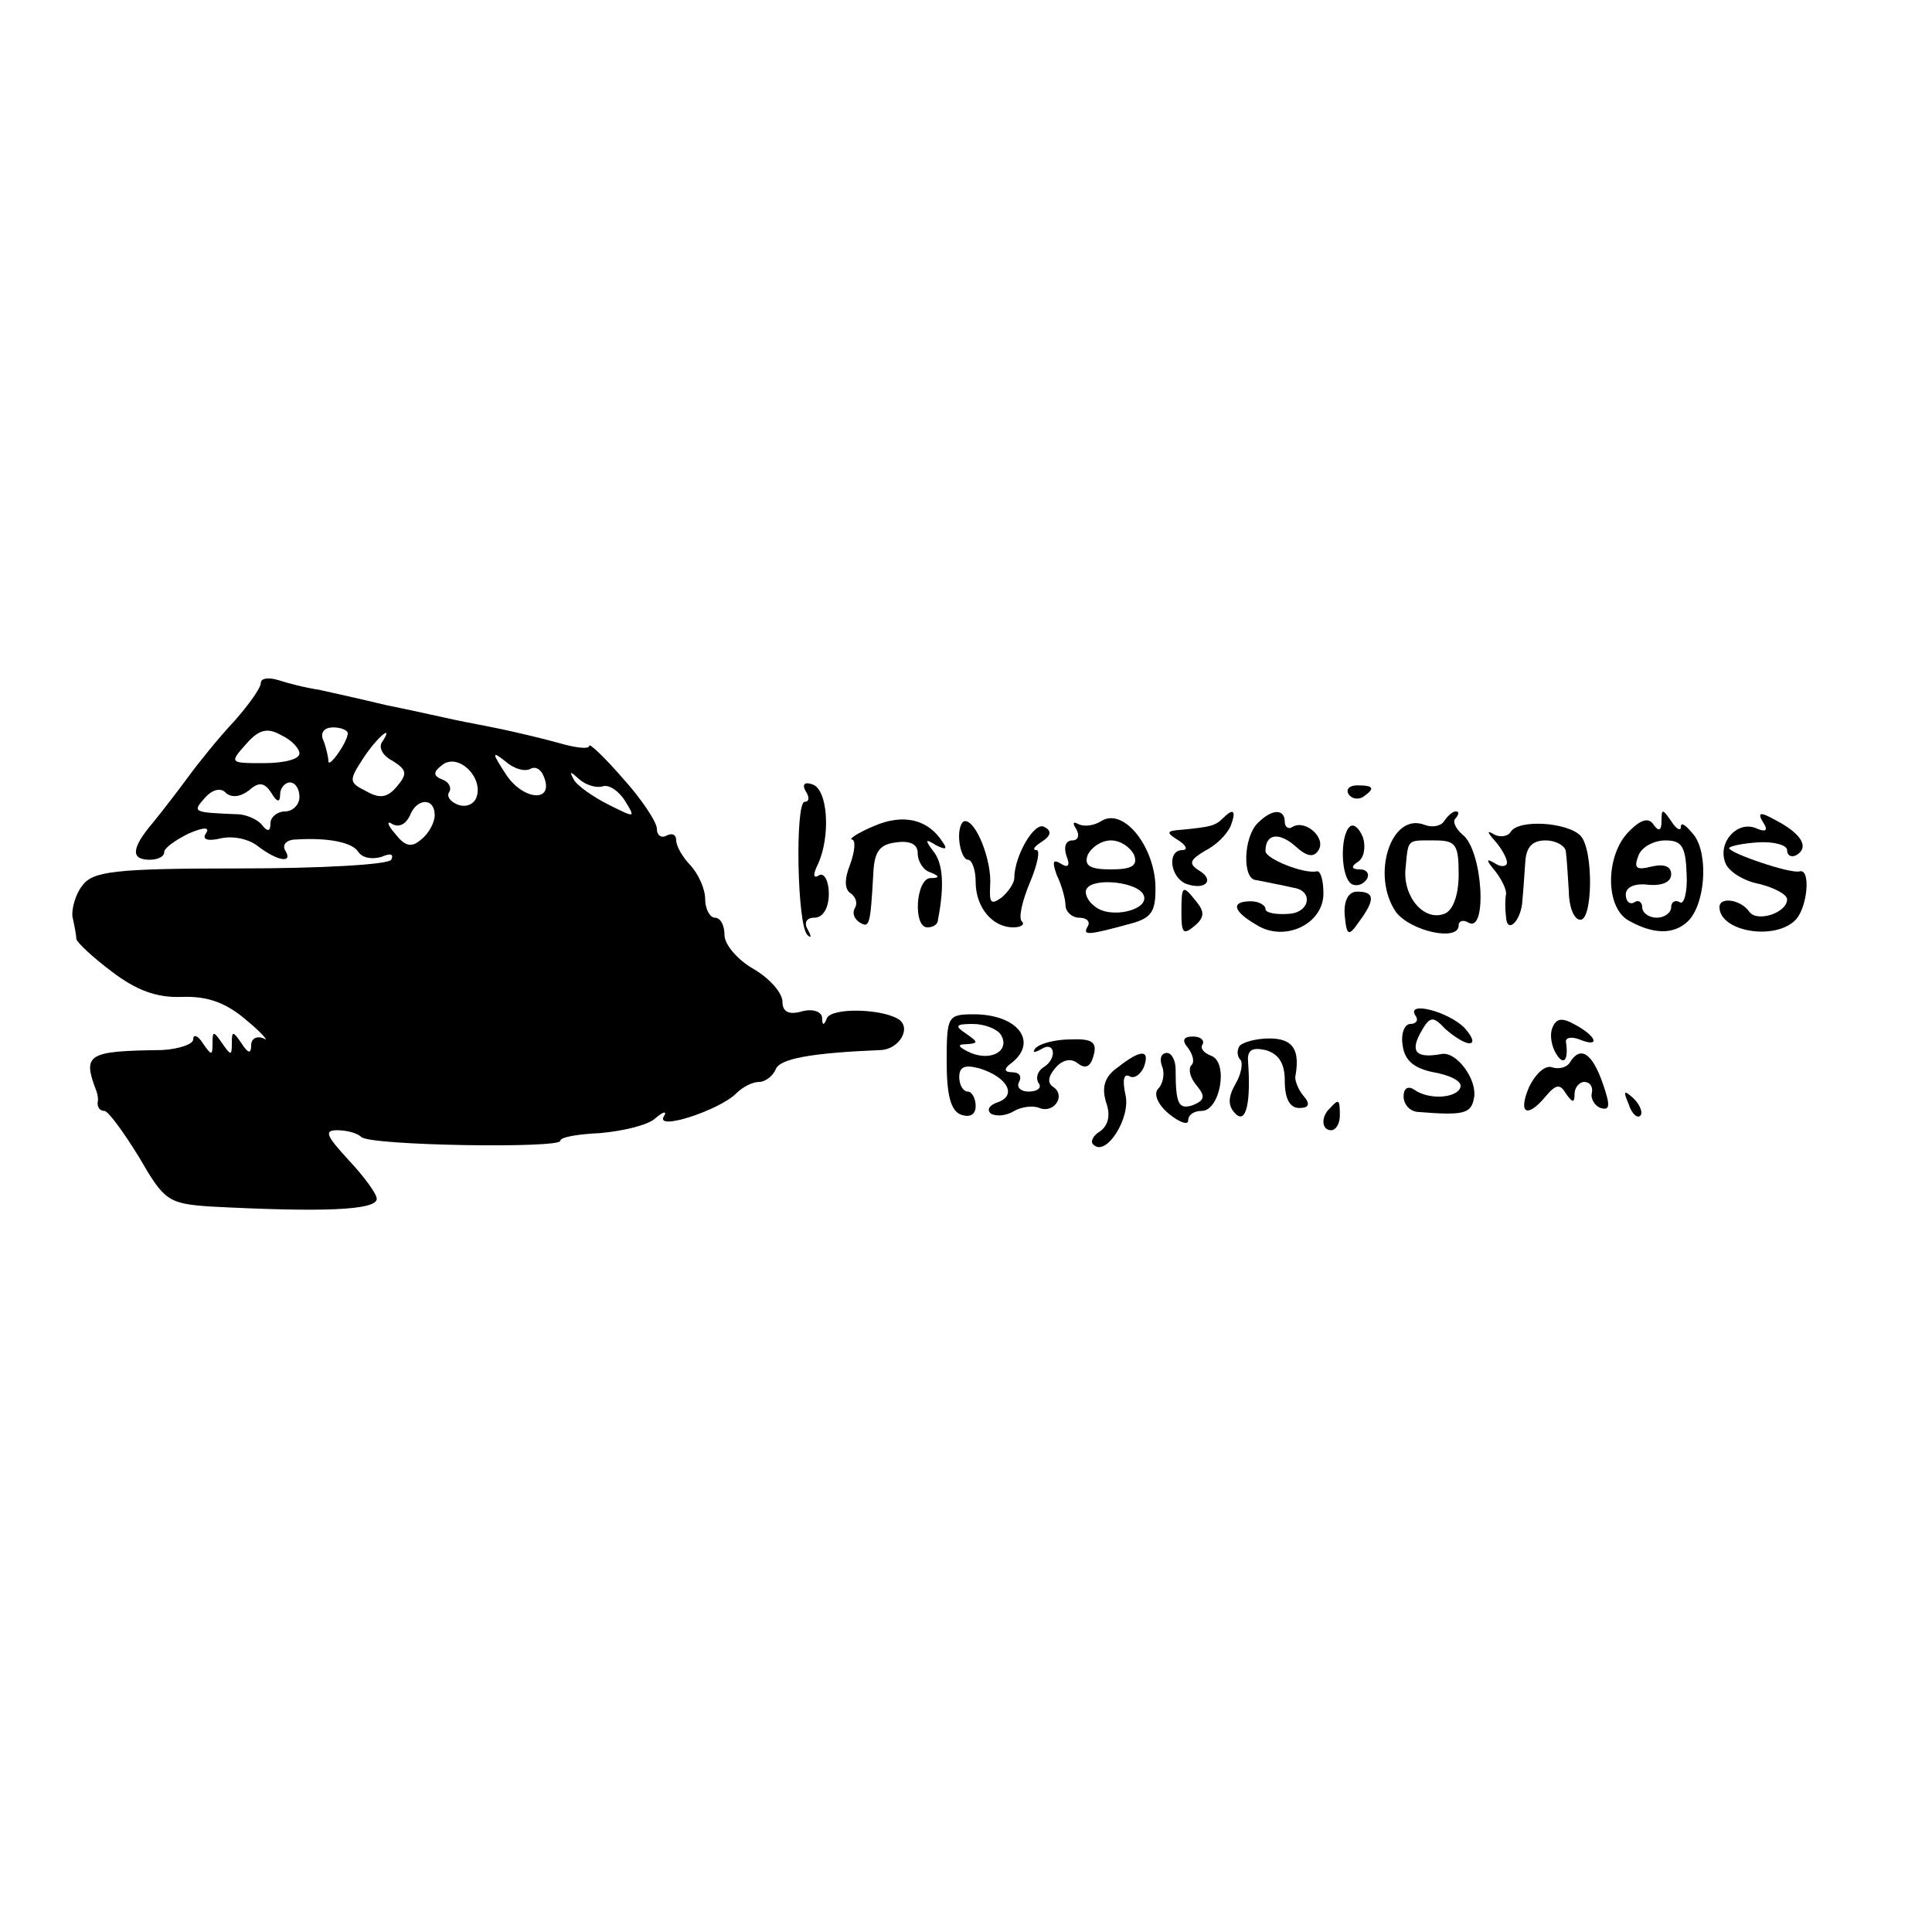
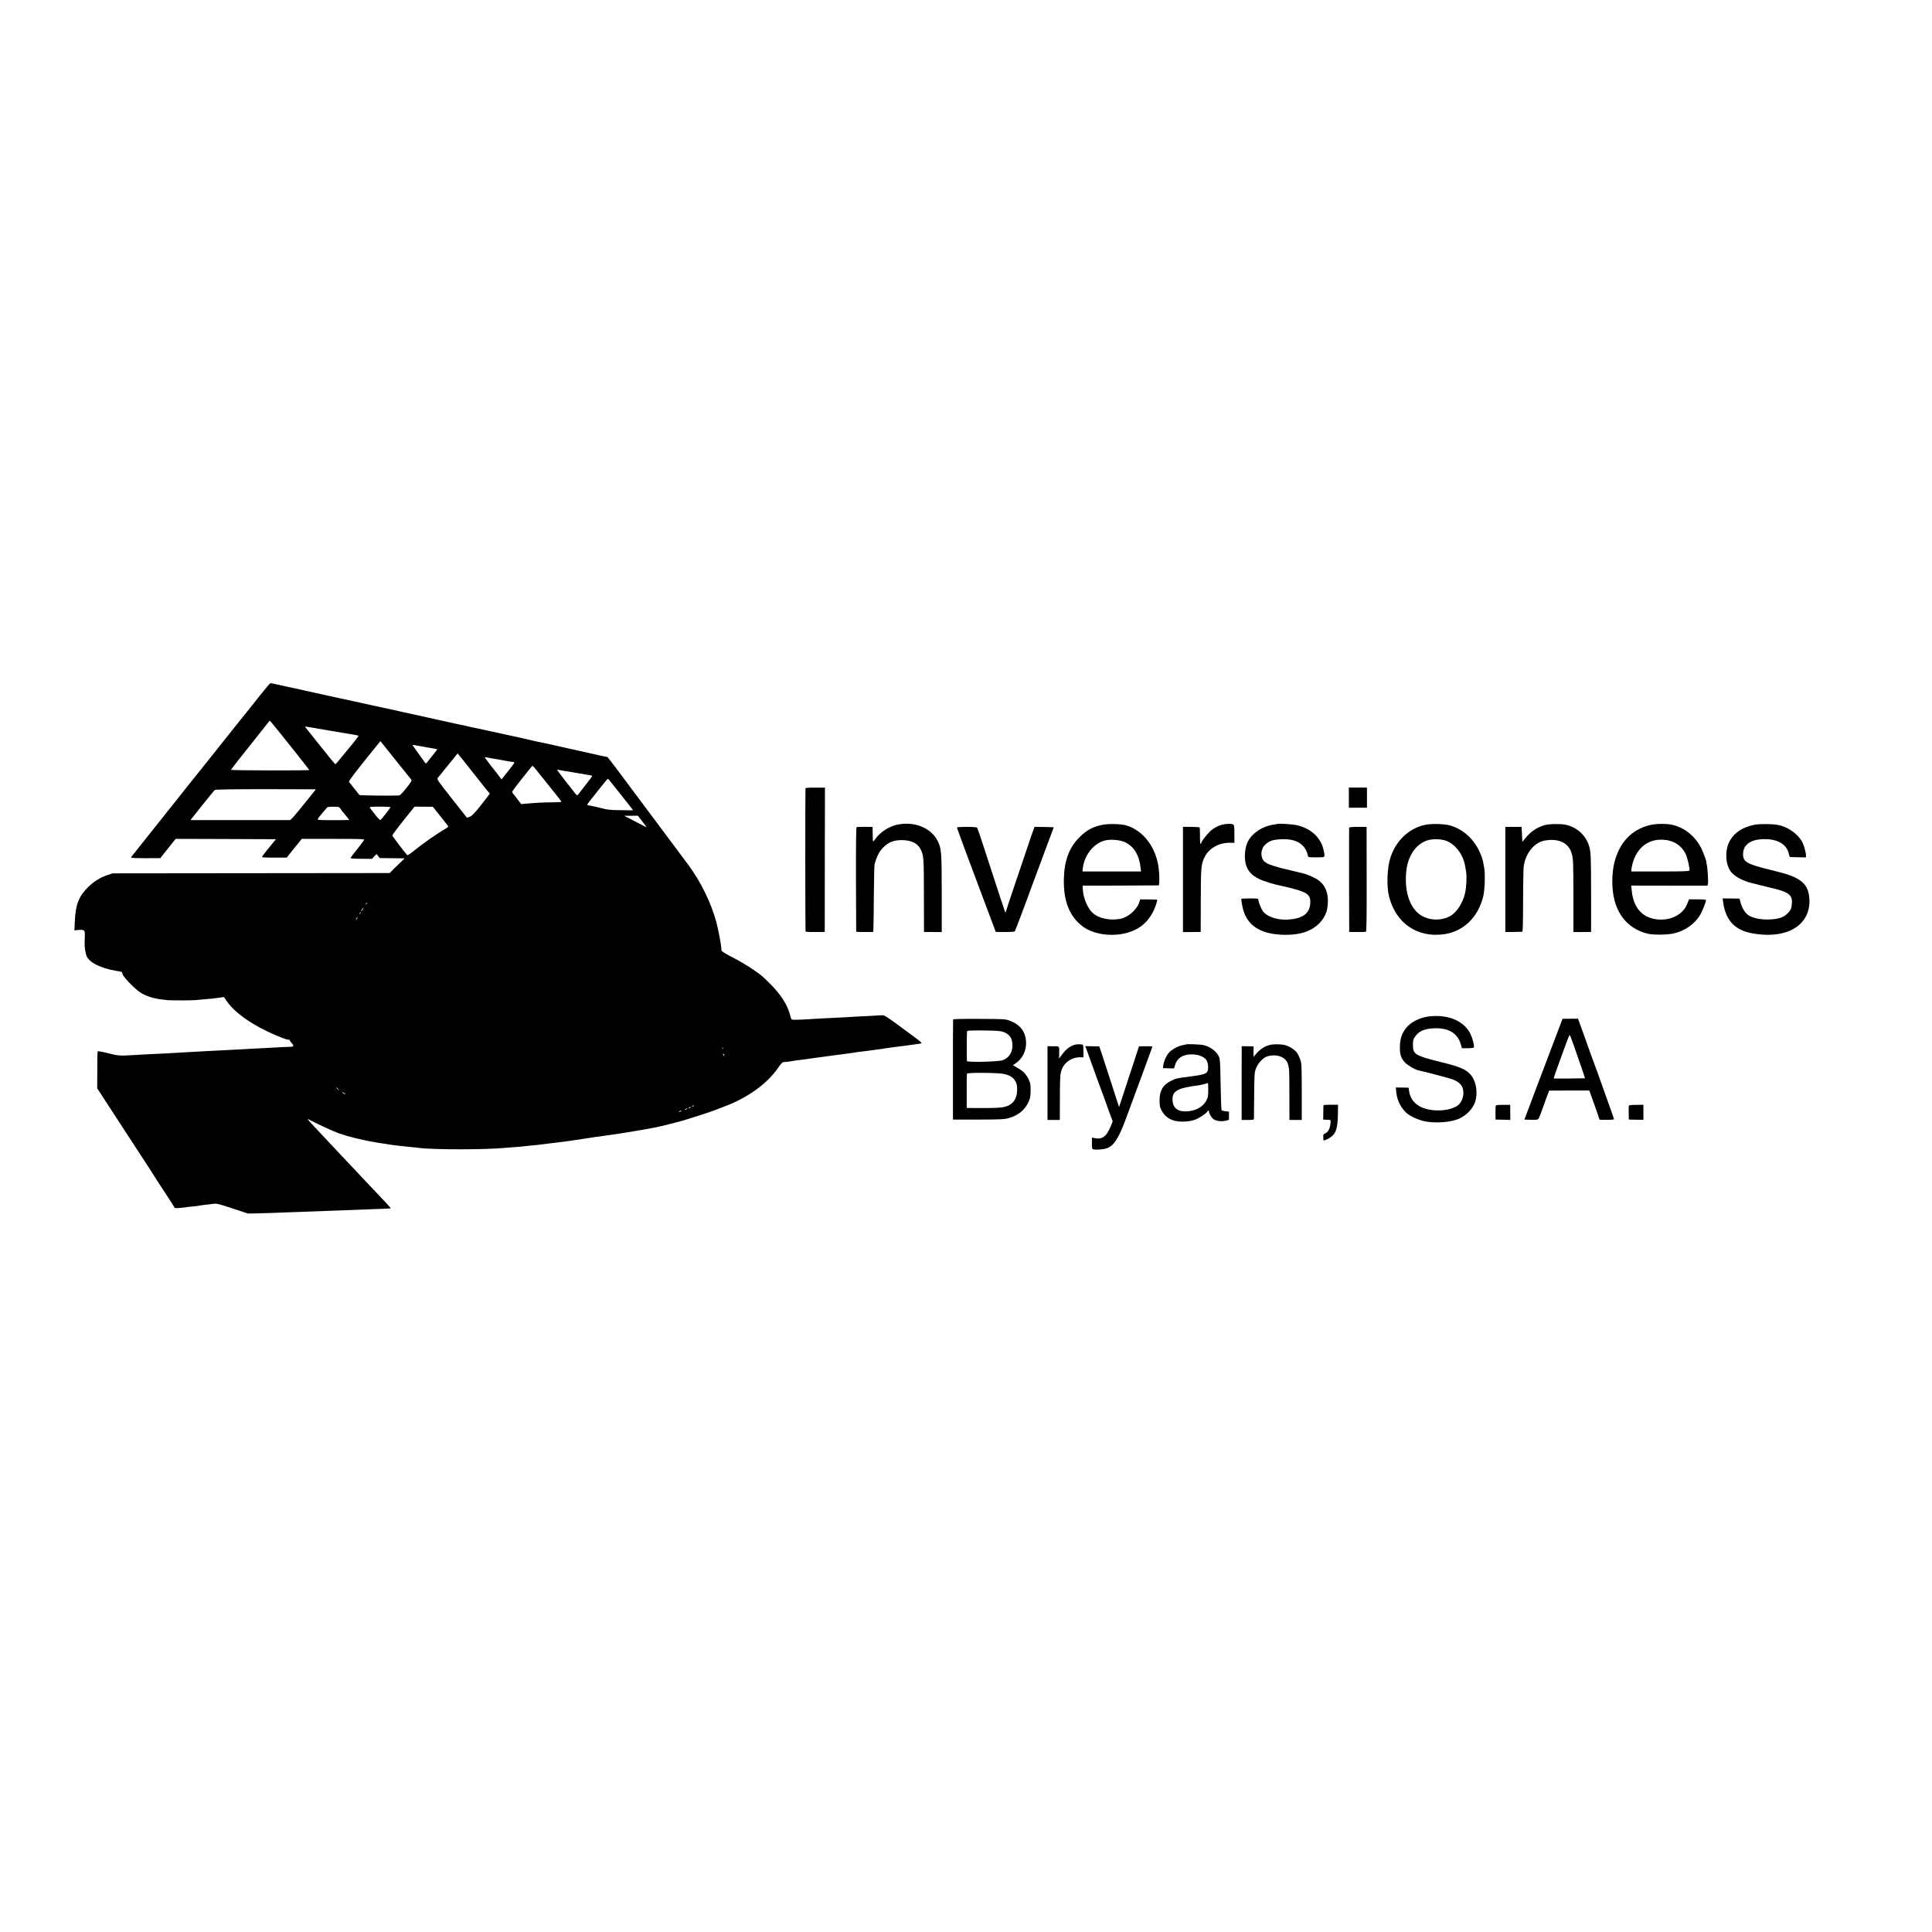
- <svg xmlns="http://www.w3.org/2000/svg" version="1.0" width="200pt" height="200pt" viewBox="0 0 200 200" preserveAspectRatio="xMidYMid meet">
-   <g transform="translate(0,200) scale(0.1,-0.1)" fill="#000000" stroke="none">
-     <path d="M270 1293 c0 -5 -12 -22 -27 -39 -16 -17 -37 -43 -48 -58 -11 -15 -28 -37 -37 -48 -22 -26 -23 -38 -3 -38 8 0 15 3 15 8 0 4 11 12 25 19 16 7 23 7 18 0 -4 -6 2 -8 15 -5 12 3 29 0 39 -8 21 -16 37 -18 28 -4 -3 6 2 11 12 11 33 2 58 -3 64 -13 4 -6 14 -8 24 -5 9 4 13 3 10 -3 -3 -5 -72 -9 -157 -9 -131 0 -152 -3 -163 -18 -7 -9 -11 -24 -10 -32 2 -9 4 -19 4 -23 1 -4 17 -19 37 -34 25 -19 46 -27 72 -26 27 1 46 -6 67 -24 17 -14 24 -23 18 -19 -7 3 -13 0 -13 -7 0 -9 -3 -9 -10 2 -9 13 -10 13 -10 0 0 -13 -1 -13 -10 0 -9 13 -10 13 -10 0 0 -13 -1 -13 -10 0 -5 8 -10 10 -10 4 0 -5 -15 -10 -32 -11 -78 -1 -83 -4 -68 -43 1 -3 2 -8 1 -12 0 -5 3 -8 7 -8 4 0 20 -22 36 -48 26 -45 30 -48 74 -51 115 -6 172 -4 172 8 0 5 -13 23 -29 40 -23 25 -26 31 -12 31 10 0 21 -3 25 -7 9 -9 206 -12 206 -4 0 4 19 7 41 8 23 2 49 8 57 15 9 8 13 8 9 2 -8 -15 58 7 75 24 7 7 17 12 24 12 6 0 14 6 17 13 4 11 36 17 109 20 19 1 32 23 18 32 -18 11 -69 12 -74 1 -3 -8 -5 -8 -5 1 -1 6 -10 9 -21 6 -14 -4 -20 0 -20 10 0 9 -13 24 -30 34 -16 9 -30 25 -30 35 0 10 -4 18 -10 18 -5 0 -10 9 -10 19 0 11 -7 26 -15 35 -8 8 -15 20 -15 26 0 6 -4 8 -10 5 -5 -3 -10 0 -10 7 0 7 -16 31 -35 52 -19 22 -35 37 -35 34 0 -4 -15 -2 -32 3 -18 5 -44 11 -58 14 -14 3 -36 7 -50 10 -14 3 -45 10 -70 15 -25 6 -56 13 -70 16 -14 2 -33 7 -42 10 -10 3 -18 2 -18 -3z m40 -73 c0 -6 -16 -10 -37 -10 -35 0 -36 0 -18 20 13 15 22 17 36 9 11 -5 19 -14 19 -19z m50 21 c0 -9 -20 -37 -20 -29 0 3 -2 13 -5 21 -4 8 0 14 10 14 8 0 15 -3 15 -6z m35 -10 c-3 -6 2 -14 12 -19 14 -9 15 -13 4 -26 -10 -12 -18 -13 -32 -5 -18 9 -18 11 -3 34 15 23 33 37 19 16z m98 -57 c-3 -7 -11 -10 -19 -7 -8 3 -12 9 -9 13 3 5 -1 11 -7 13 -10 4 -10 8 1 16 17 11 42 -15 34 -35z m56 30 c5 3 11 0 14 -8 11 -27 -21 -25 -39 2 -15 23 -15 25 -1 14 9 -8 20 -11 26 -8z m75 -18 c6 2 16 -4 23 -15 11 -18 11 -18 -17 -4 -16 8 -33 20 -36 26 -5 9 -4 9 6 0 7 -6 18 -9 24 -7z m-366 -4 c10 9 16 8 23 -3 6 -10 9 -10 9 -1 0 6 5 12 10 12 6 0 10 -7 10 -15 0 -8 -7 -15 -15 -15 -8 0 -15 -6 -15 -12 0 -9 -3 -9 -8 -3 -4 6 -15 11 -24 12 -49 2 -49 2 -36 17 8 9 17 11 22 5 6 -5 15 -4 24 3z m192 -26 c0 -7 -6 -19 -14 -25 -10 -9 -17 -7 -27 6 -8 9 -9 14 -3 10 7 -4 14 0 18 8 7 19 26 20 26 1z" />
-     <path d="M834 1181 c4 -6 4 -11 -1 -11 -10 0 -8 -129 3 -138 4 -4 4 -1 0 6 -4 7 -1 12 7 12 9 0 15 10 15 25 0 13 -5 22 -10 19 -6 -4 -7 0 -1 12 13 29 10 77 -6 82 -8 3 -11 0 -7 -7z" />
-     <path d="M1396 1178 c3 -5 10 -6 15 -3 13 9 11 12 -6 12 -8 0 -12 -4 -9 -9z" />
-     <path d="M905 1145 c-17 -7 -27 -14 -23 -14 4 -1 3 -12 -2 -26 -6 -15 -6 -26 1 -30 5 -4 7 -10 4 -15 -3 -5 -1 -11 5 -15 10 -6 11 -3 14 50 1 23 6 31 24 33 14 2 22 -2 22 -11 0 -9 6 -18 13 -20 10 -4 10 -6 0 -6 -15 -1 -18 -51 -3 -51 6 0 11 3 11 8 7 36 5 59 -5 71 -9 12 -8 13 3 6 10 -5 12 -4 7 3 -15 24 -41 30 -71 17z" />
-     <path d="M1140 1150 c-8 -5 -18 -6 -24 -3 -5 3 -6 1 -2 -5 4 -7 2 -12 -4 -12 -7 0 -9 -7 -6 -16 4 -10 2 -13 -6 -8 -8 5 -9 2 -4 -12 5 -10 9 -25 9 -31 0 -7 7 -13 14 -13 8 0 12 -4 9 -9 -6 -10 1 -9 45 3 22 6 26 13 25 42 -3 41 -34 78 -56 64z m34 -35 c4 -11 -2 -15 -24 -15 -22 0 -28 4 -24 15 4 8 14 15 24 15 10 0 20 -7 24 -15z m10 -42 c6 -15 -35 -25 -51 -11 -7 5 -11 14 -8 18 7 12 54 7 59 -7z" />
-     <path d="M1266 1153 c-8 -8 -13 -9 -43 -12 -16 -1 -16 -3 -3 -11 8 -5 10 -10 4 -10 -16 0 -13 -28 4 -35 20 -7 30 4 13 14 -11 7 -9 11 6 20 12 6 23 17 27 26 6 16 3 19 -8 8z" />
-     <path d="M1302 1148 c-15 -15 -16 -58 -2 -59 6 -1 15 -3 20 -4 6 -1 14 -3 19 -4 21 -3 17 -26 -5 -27 -13 -1 -24 1 -24 5 0 4 -7 8 -15 8 -21 0 -19 -10 5 -24 29 -19 70 0 70 32 0 14 -3 24 -7 23 -13 -3 -53 13 -53 21 0 18 14 20 31 5 12 -11 19 -12 24 -4 8 13 -14 32 -27 24 -4 -3 -8 0 -8 5 0 14 -13 14 -28 -1z" />
-     <path d="M1495 1150 c-3 -5 -12 -7 -20 -4 -35 14 -56 -52 -30 -90 15 -20 65 -31 65 -14 0 5 5 6 10 3 20 -12 15 75 -6 91 -7 6 -11 14 -7 17 3 4 4 7 0 7 -3 0 -8 -4 -12 -10z m15 -55 c0 -22 -6 -38 -15 -41 -21 -8 -43 18 -40 47 3 31 1 29 30 29 22 0 25 -4 25 -35z" />
-     <path d="M1687 1140 c-25 -24 -26 -79 -1 -93 25 -14 46 -15 61 -1 18 17 22 68 7 89 -8 10 -14 15 -14 9 0 -5 -5 -2 -10 6 -9 13 -10 13 -10 0 0 -10 -3 -11 -8 -4 -5 8 -13 6 -25 -6z m59 -45 c1 -19 -3 -32 -7 -29 -5 3 -9 0 -9 -5 0 -6 -7 -11 -15 -11 -8 0 -15 5 -15 11 0 5 -4 8 -8 5 -5 -3 -9 1 -9 8 0 8 10 12 24 10 14 -1 23 3 23 11 0 8 -7 11 -20 8 -16 -4 -19 -2 -14 11 3 9 16 16 28 16 17 0 21 -6 22 -35z" />
-     <path d="M1825 1149 c6 -9 3 -11 -8 -6 -19 7 -39 -15 -31 -36 3 -9 19 -19 35 -22 16 -4 29 -11 29 -16 0 -14 -31 -24 -39 -13 -9 13 -31 16 -31 5 0 -25 56 -35 78 -14 13 12 17 54 5 51 -9 -3 -73 19 -73 24 0 2 14 5 30 6 17 1 30 -3 30 -8 0 -6 5 -8 10 -5 13 8 5 22 -22 36 -16 9 -19 8 -13 -2z" />
-     <path d="M993 1130 c1 -11 5 -20 9 -20 4 0 8 -10 8 -23 0 -26 17 -47 39 -47 8 0 12 3 9 6 -4 3 0 21 8 40 8 19 11 34 7 34 -5 0 -2 4 6 9 9 6 10 11 2 15 -10 6 -31 -30 -31 -53 0 -5 -6 -14 -13 -20 -11 -8 -13 -6 -12 12 2 25 -14 67 -26 67 -4 0 -7 -9 -6 -20z" />
-     <path d="M1397 1144 c-10 -10 -9 -52 2 -59 5 -3 12 -1 16 5 3 5 0 10 -7 10 -9 0 -10 3 -2 8 6 4 8 15 5 25 -4 10 -10 15 -14 11z" />
-     <path d="M1564 1139 c-3 -5 -11 -6 -17 -3 -8 5 -8 3 1 -7 6 -7 12 -17 12 -22 0 -4 -6 -5 -12 -1 -10 6 -10 4 0 -8 7 -9 12 -20 11 -24 -1 -5 -1 -15 0 -23 1 -19 16 -4 17 17 1 10 2 27 3 40 1 15 7 22 21 22 11 0 21 -6 21 -12 1 -7 2 -25 3 -40 0 -16 5 -29 11 -30 14 -4 15 73 1 87 -14 14 -64 17 -72 4z" />
-     <path d="M1223 1055 c0 -21 2 -23 13 -14 11 9 11 15 3 25 -15 19 -16 18 -16 -11z" />
-     <path d="M1392 1053 c2 -22 4 -23 15 -7 17 23 16 31 -2 31 -9 0 -14 -9 -13 -24z" />
-     <path d="M1465 949 c4 -5 1 -9 -5 -9 -6 0 -10 -10 -8 -22 2 -16 12 -24 32 -28 17 -3 29 -9 28 -15 -3 -12 -33 -14 -48 -3 -6 4 -11 2 -11 -7 0 -8 6 -15 14 -16 49 -4 56 -2 59 15 3 19 -18 47 -33 45 -27 -5 -33 2 -23 21 10 18 13 19 26 5 9 -8 20 -15 25 -15 6 0 3 7 -5 16 -17 17 -60 28 -51 13z" />
-     <path d="M980 901 c0 -34 4 -51 15 -55 9 -3 15 0 15 9 0 8 -4 15 -8 15 -5 0 -9 7 -9 15 0 11 6 13 21 9 29 -9 39 -28 19 -35 -9 -3 -12 -8 -7 -12 6 -3 16 -2 24 3 7 4 19 6 26 3 15 -6 28 13 14 22 -6 4 -5 11 3 20 7 8 16 10 23 4 8 -6 13 -3 16 8 4 14 -1 18 -24 17 -15 0 -31 -4 -36 -9 -4 -5 -1 -5 6 -1 14 9 17 -10 2 -19 -6 -4 -8 -11 -5 -16 4 -5 -1 -9 -10 -9 -9 0 -13 5 -10 10 3 6 0 10 -7 10 -8 0 -9 3 -3 8 31 22 10 52 -37 52 -27 0 -28 -2 -28 -49z m56 28 c10 -16 -9 -28 -31 -19 -13 6 -15 9 -5 9 13 1 13 2 0 11 -12 8 -11 10 7 10 12 0 25 -5 29 -11z" />
-     <path d="M1607 936 c-3 -7 -1 -19 4 -27 8 -13 13 -6 10 13 0 4 6 5 14 2 22 -9 18 3 -4 15 -14 8 -20 7 -24 -3z" />
-     <path d="M1230 915 c5 -7 7 -15 3 -18 -3 -4 -1 -13 6 -21 9 -11 8 -15 -4 -20 -15 -5 -18 1 -18 37 0 9 -4 17 -9 17 -6 0 -8 -6 -5 -14 3 -7 1 -18 -4 -23 -5 -5 -1 -16 11 -26 11 -9 20 -12 20 -7 0 6 6 10 14 10 19 0 28 50 10 57 -8 3 -12 8 -9 12 2 4 -2 8 -10 8 -10 0 -12 -4 -5 -12z" />
-     <path d="M1283 917 c-3 -5 -2 -11 1 -14 3 -3 1 -15 -5 -25 -8 -14 -8 -23 0 -31 11 -11 16 12 13 54 -1 12 4 15 18 12 14 -4 20 -14 20 -32 0 -18 5 -28 15 -28 10 0 12 4 4 13 -5 6 -9 16 -8 20 5 28 -3 39 -27 39 -14 0 -28 -4 -31 -8z" />
-     <path d="M1157 895 c-13 -9 -17 -20 -12 -36 5 -14 2 -24 -6 -30 -7 -4 -11 -11 -7 -14 13 -13 39 28 33 52 -3 14 -2 22 4 19 5 -3 11 1 15 9 7 19 -3 19 -27 0z" />
-     <path d="M1625 900 c-3 -5 -11 -7 -18 -5 -7 3 -17 -6 -24 -20 -12 -28 -2 -33 17 -10 11 13 15 13 21 3 7 -10 9 -10 9 0 0 6 5 12 10 12 6 0 9 -5 8 -11 -2 -6 3 -14 9 -16 10 -3 10 3 2 26 -11 31 -23 39 -34 21z" />
-     <path d="M1686 857 c3 -10 9 -15 12 -12 3 3 0 11 -7 18 -10 9 -11 8 -5 -6z" />
-     <path d="M1377 853 c-10 -9 -9 -23 1 -23 5 0 9 7 9 15 0 17 -1 18 -10 8z" />
+ <svg xmlns="http://www.w3.org/2000/svg" version="1.0" width="2667pt" height="2667pt" viewBox="0 0 2667 2667" preserveAspectRatio="xMidYMid meet">
+   <g transform="translate(0,2667) scale(0.1,-0.1)" fill="#000000" stroke="none">
+     <path d="M3584 17064 c-76 -97 -144 -181 -149 -188 -11 -12 -273 -339 -520 -651 -88 -110 -167 -209 -176 -220 -9 -11 -76 -94 -148 -185 -172 -218 -748 -940 -766 -963 -8 -9 -15 -21 -15 -26 0 -5 91 -8 202 -8 l201 1 60 76 c64 81 105 132 134 168 l18 22 692 -2 692 -3 -90 -110 c-50 -60 -94 -118 -99 -127 -9 -15 5 -16 164 -17 l174 0 45 57 c25 31 53 67 63 79 11 12 37 44 59 72 l40 51 433 0 c377 0 433 -2 429 -15 -4 -8 -47 -65 -96 -127 -50 -62 -92 -117 -93 -123 -2 -6 52 -10 147 -10 l150 -1 31 34 32 33 22 -28 22 -28 166 -2 c92 -1 170 -2 174 -2 4 -1 -14 -20 -40 -43 -26 -24 -73 -69 -105 -101 l-58 -59 -1912 -2 -1912 -2 -80 -27 c-96 -32 -181 -86 -260 -164 -127 -126 -172 -240 -182 -467 l-6 -129 61 6 c74 6 86 -4 83 -71 -4 -107 -4 -140 2 -194 4 -31 13 -72 20 -91 39 -93 189 -170 402 -207 39 -7 75 -14 81 -15 6 -2 14 -17 17 -34 7 -35 163 -197 237 -247 75 -51 180 -86 295 -100 33 -3 69 -8 80 -10 25 -5 336 -5 390 0 22 3 74 7 115 10 99 8 163 15 228 25 l53 8 38 -56 c124 -180 404 -366 764 -507 48 -19 93 -31 100 -28 7 4 9 4 6 0 -4 -4 6 -21 22 -39 43 -47 38 -57 -28 -58 -32 -1 -78 -2 -103 -4 -25 -1 -106 -6 -180 -10 -74 -4 -162 -9 -195 -10 -33 -2 -114 -7 -180 -10 -66 -3 -151 -8 -190 -10 -38 -2 -126 -7 -195 -10 -69 -3 -152 -7 -185 -10 -33 -2 -116 -7 -185 -10 -69 -3 -154 -8 -190 -11 -36 -2 -114 -7 -175 -9 -117 -5 -210 -10 -395 -21 -167 -10 -191 -8 -337 29 -84 21 -134 29 -136 22 -2 -5 -4 -122 -4 -259 l-1 -249 117 -181 c65 -100 238 -367 387 -594 148 -227 274 -420 279 -430 6 -10 26 -42 46 -72 137 -209 231 -354 236 -367 4 -11 20 -13 82 -7 42 3 78 7 81 9 3 2 41 6 85 10 44 4 82 9 85 10 3 2 33 6 65 10 33 4 89 11 125 15 64 9 69 8 278 -61 l214 -71 111 2 c62 1 146 3 187 5 41 2 161 6 265 10 105 4 233 8 285 10 52 2 174 6 270 10 96 3 214 8 261 10 48 2 178 7 290 11 198 7 286 11 302 13 4 0 -25 36 -65 78 -95 100 -119 125 -268 283 -69 73 -141 150 -160 170 -79 84 -281 298 -320 340 -23 25 -97 103 -163 174 -203 216 -197 206 -107 159 102 -54 291 -140 370 -169 116 -41 335 -96 489 -120 18 -3 43 -7 54 -10 12 -2 39 -6 62 -9 22 -3 65 -10 95 -15 30 -5 82 -12 115 -15 33 -4 74 -8 90 -10 17 -2 61 -7 99 -10 38 -4 83 -8 100 -11 196 -26 926 -26 1196 1 19 2 76 6 125 10 50 3 101 8 115 10 14 2 57 6 95 10 73 6 110 10 185 20 25 3 61 8 80 10 19 2 53 6 75 9 22 3 63 8 90 11 28 3 77 10 110 15 33 5 80 12 105 15 25 3 70 10 100 15 79 14 268 41 315 46 40 4 326 48 388 60 17 3 41 7 52 9 45 7 152 25 175 31 14 3 39 7 55 10 47 8 303 72 380 95 120 35 419 132 435 141 8 4 60 24 115 44 334 121 613 319 768 546 28 42 59 76 67 76 20 -1 121 12 140 17 8 2 40 7 70 10 30 3 66 8 80 10 14 2 45 7 70 10 25 3 56 8 70 10 38 6 260 36 305 41 22 3 74 10 115 15 41 6 91 13 110 15 19 3 44 6 55 9 11 2 47 7 80 10 33 4 89 11 125 16 35 6 85 12 110 15 25 2 52 6 60 9 8 2 39 7 69 10 30 4 61 8 70 10 9 1 45 6 81 10 36 4 74 9 85 11 11 2 63 9 115 16 52 6 98 14 102 17 4 3 -21 27 -55 52 -455 338 -454 338 -499 334 -24 -2 -104 -6 -178 -10 -74 -3 -162 -8 -195 -10 -89 -6 -234 -14 -375 -20 -69 -3 -152 -8 -185 -10 -204 -14 -303 -16 -309 -6 -4 6 -14 37 -22 68 -34 132 -128 277 -269 418 -107 108 -127 124 -225 192 -109 74 -190 122 -328 193 -77 40 -122 69 -122 79 -2 67 -37 260 -71 390 -69 262 -221 571 -390 796 -37 50 -278 371 -534 715 -256 344 -471 632 -478 640 -7 9 -32 41 -56 73 -24 31 -46 57 -50 58 -14 1 -54 10 -201 43 -85 19 -166 37 -180 40 -26 5 -134 29 -210 47 -81 19 -346 77 -390 85 -13 3 -60 14 -105 24 -45 10 -92 21 -105 24 -54 11 -123 26 -465 102 -115 25 -221 48 -235 50 -14 3 -41 9 -60 14 -19 5 -48 12 -65 14 -16 3 -39 8 -50 10 -34 8 -388 86 -430 95 -22 5 -94 21 -160 36 -66 15 -131 29 -145 31 -14 3 -41 9 -60 14 -19 5 -46 11 -60 14 -14 2 -45 9 -70 15 -25 5 -56 12 -70 15 -14 2 -47 10 -75 16 -27 6 -61 14 -75 16 -14 3 -74 16 -135 30 -60 13 -119 26 -130 29 -11 2 -105 22 -210 45 -104 23 -197 43 -205 45 -63 13 -465 102 -590 130 -85 19 -160 35 -166 35 -6 0 -73 -79 -150 -176z m435 -704 c138 -173 251 -317 251 -320 0 -3 -244 -6 -542 -5 -299 0 -542 4 -541 8 1 4 122 159 269 343 l267 336 23 -24 c12 -13 135 -165 273 -338z m286 266 c17 -3 152 -26 300 -51 149 -26 287 -49 308 -52 20 -3 37 -8 37 -10 0 -5 -98 -132 -110 -143 -3 -3 -50 -60 -104 -127 -54 -68 -102 -123 -107 -123 -4 0 -94 109 -200 243 -106 133 -199 251 -208 261 -15 18 -15 19 19 13 19 -4 49 -9 65 -11z m1372 -717 c11 -14 3 -29 -67 -117 -57 -72 -87 -102 -103 -103 -135 -5 -540 0 -546 7 -9 11 -130 163 -144 181 -7 10 102 153 330 433 6 8 33 41 58 72 l47 57 205 -257 c113 -141 212 -264 220 -273z m207 446 c82 -14 151 -26 152 -28 1 -1 -16 -25 -39 -54 -23 -28 -58 -71 -77 -97 -19 -25 -38 -45 -41 -46 -3 0 -28 33 -56 73 -28 39 -70 98 -93 130 -38 53 -40 57 -18 53 12 -3 90 -17 172 -31z m516 -187 c44 -57 86 -110 93 -118 7 -8 64 -80 127 -160 63 -80 120 -151 127 -158 7 -7 13 -16 13 -19 0 -3 -53 -72 -117 -153 -94 -118 -126 -151 -157 -164 -22 -9 -40 -15 -41 -13 -1 1 -78 99 -171 217 -234 296 -248 315 -231 332 7 7 49 58 92 113 44 55 88 109 98 120 10 11 33 39 50 62 18 23 33 43 34 43 0 0 38 -46 83 -102z m400 31 c36 -6 74 -13 86 -14 11 -2 46 -8 76 -14 50 -11 85 -16 126 -20 6 0 12 -5 12 -10 0 -5 -40 -58 -88 -119 l-89 -111 -39 52 c-21 29 -41 54 -44 57 -9 8 -136 174 -144 188 -6 9 -2 11 16 8 12 -3 52 -11 88 -17z m602 -156 c25 -32 55 -69 67 -83 11 -14 24 -29 28 -35 54 -69 120 -152 128 -161 5 -6 22 -26 37 -45 14 -19 40 -51 57 -73 17 -21 31 -42 31 -45 0 -3 -60 -6 -133 -7 -121 0 -221 -6 -367 -19 l-55 -5 -50 65 c-27 37 -56 73 -63 81 -8 8 -12 20 -10 27 3 16 270 355 279 356 3 1 26 -25 51 -56z m399 -17 c19 -2 104 -16 189 -31 85 -15 160 -28 167 -29 7 -1 15 -4 17 -7 3 -3 -36 -56 -86 -119 -50 -63 -96 -123 -103 -134 -17 -23 -22 -19 -76 51 -24 32 -46 60 -49 63 -12 11 -170 219 -170 223 0 3 17 1 39 -4 21 -5 53 -10 72 -13z m656 -183 c34 -43 70 -89 82 -103 58 -72 201 -253 201 -255 0 -1 -78 -1 -172 1 -148 2 -187 6 -268 28 -52 14 -115 28 -140 32 -25 4 -48 9 -53 11 -4 2 13 30 39 61 25 31 51 64 57 72 7 8 50 63 97 122 47 60 88 108 91 108 3 0 33 -35 66 -77z m-4097 -69 c0 -2 -25 -33 -56 -71 -30 -37 -67 -83 -82 -102 -15 -18 -31 -38 -37 -45 -5 -6 -45 -55 -88 -108 -43 -54 -85 -98 -95 -99 -22 0 -1297 0 -1340 0 l-32 1 161 203 c89 111 167 207 174 212 9 7 242 11 704 11 380 -1 691 -1 691 -2z m310 -243 c9 -1 23 -13 32 -28 9 -16 27 -39 40 -53 13 -14 36 -42 52 -62 l28 -38 -23 0 c-184 -4 -413 -2 -411 4 1 3 2 10 2 14 0 5 8 17 18 28 9 10 34 40 55 66 21 26 44 53 51 60 11 12 62 15 156 9z m720 -4 c0 -7 -91 -126 -130 -169 -14 -15 -21 -9 -83 68 -37 47 -70 90 -73 97 -3 9 32 12 141 12 80 0 145 -3 145 -8z m692 -128 c59 -74 108 -136 108 -139 0 -3 -15 -14 -32 -25 -125 -72 -332 -217 -456 -319 -42 -34 -76 -55 -81 -50 -45 50 -204 260 -205 271 0 7 68 100 153 206 l154 192 126 -1 126 -1 107 -134z m2785 -69 c35 -44 60 -80 57 -80 -3 0 -37 18 -77 39 -40 22 -108 58 -152 80 l-80 40 95 0 95 1 62 -80z m-3797 -1124 c0 -2 -8 -10 -17 -17 -16 -13 -17 -12 -4 4 13 16 21 21 21 13z m-60 -85 c-5 -11 -15 -23 -21 -27 -6 -3 -3 5 6 20 20 30 30 35 15 7z m-39 -64 c-10 -9 -11 -8 -5 6 3 10 9 15 12 12 3 -3 0 -11 -7 -18z m-41 -67 c-6 -11 -13 -20 -16 -20 -2 0 0 9 6 20 6 11 13 20 16 20 2 0 0 -9 -6 -20z m5047 -1802 c-3 -7 -5 -2 -5 12 0 14 2 19 5 13 2 -7 2 -19 0 -25z m23 -93 c0 -5 -5 -3 -10 5 -5 8 -10 20 -10 25 0 6 5 3 10 -5 5 -8 10 -19 10 -25z m-5335 -455 c10 -11 16 -20 13 -20 -3 0 -13 9 -23 20 -10 11 -16 20 -13 20 3 0 13 -9 23 -20z m105 -77 c0 -7 -39 17 -46 28 -3 6 5 3 20 -6 14 -10 26 -19 26 -22z m4810 -157 c0 -2 -7 -7 -16 -10 -8 -3 -12 -2 -9 4 6 10 25 14 25 6z m-50 -26 c-8 -5 -19 -10 -25 -10 -5 0 -3 5 5 10 8 5 20 10 25 10 6 0 3 -5 -5 -10z m-50 -20 c-8 -5 -19 -10 -25 -10 -5 0 -3 5 5 10 8 5 20 10 25 10 6 0 3 -5 -5 -10z m-80 -30 c-8 -5 -19 -10 -25 -10 -5 0 -3 5 5 10 8 5 20 10 25 10 6 0 3 -5 -5 -10z" />
+     <path d="M11119 15787 c-4 -49 -3 -1971 1 -1976 3 -5 64 -8 135 -7 l130 1 1 996 2 996 -134 0 c-94 1 -134 -2 -135 -10z" />
+     <path d="M18620 15659 l0 -139 125 0 125 0 0 139 0 139 -125 0 -125 0 0 -139z" />
+     <path d="M12378 15284 c-109 -25 -227 -102 -289 -188 -18 -25 -34 -44 -37 -42 -2 3 -5 49 -5 103 l-2 98 -105 1 c-58 0 -110 -1 -115 -3 -7 -2 -10 -249 -9 -721 1 -394 2 -720 3 -723 0 -3 54 -5 119 -5 l117 1 2 55 c2 30 4 235 6 455 2 220 6 411 10 424 30 112 67 181 128 241 67 65 138 92 244 93 133 0 221 -42 262 -124 45 -89 46 -110 47 -639 l1 -505 123 -1 122 0 0 527 c0 585 -4 632 -61 739 -95 179 -328 267 -561 214z" />
+     <path d="M15225 15285 c-134 -24 -227 -74 -330 -179 -137 -138 -204 -322 -209 -569 -7 -310 79 -523 266 -660 162 -119 452 -147 668 -64 133 50 232 141 298 272 33 66 65 164 54 166 -4 1 -58 2 -120 3 l-112 1 -11 -35 c-34 -109 -160 -218 -274 -236 -146 -23 -290 9 -372 84 -68 62 -128 202 -135 318 l-3 58 520 1 c286 1 525 3 530 3 11 2 12 133 1 227 -33 292 -209 528 -446 600 -71 21 -235 27 -325 10z m303 -240 c122 -55 198 -178 217 -352 l6 -53 -404 0 -404 0 4 43 c21 186 158 354 316 387 79 17 197 5 265 -25z" />
+     <path d="M16863 15284 c-57 -17 -113 -48 -154 -86 -45 -42 -116 -132 -124 -158 -14 -45 -21 -14 -20 91 0 61 -2 114 -5 117 -3 4 -56 7 -117 8 l-113 0 0 -726 0 -726 122 0 123 1 1 435 c1 475 4 507 61 613 64 117 202 188 355 183 l48 -1 0 122 c0 112 -2 123 -20 133 -24 13 -103 9 -157 -6z" />
+     <path d="M17628 15295 c-1 -1 -25 -6 -51 -9 -145 -20 -292 -116 -350 -231 -29 -58 -45 -143 -42 -224 5 -143 67 -234 200 -297 60 -29 214 -76 292 -90 14 -3 68 -15 121 -28 254 -63 299 -97 289 -224 -11 -142 -121 -212 -337 -217 -137 -2 -271 48 -319 120 -25 38 -60 127 -61 157 0 14 -15 16 -115 16 -63 0 -117 -3 -119 -7 -2 -3 3 -42 11 -85 42 -243 197 -374 476 -404 155 -16 301 -3 408 37 144 55 244 156 284 287 8 27 15 88 16 135 0 141 -52 243 -156 305 -49 28 -151 71 -186 78 -13 2 -62 14 -109 26 -47 12 -95 24 -106 26 -61 11 -215 55 -254 72 -25 11 -55 29 -67 40 -58 57 -52 173 13 233 58 54 106 69 230 74 201 8 324 -70 358 -225 5 -25 6 -25 118 -25 128 0 121 -6 101 93 -36 179 -178 310 -379 352 -69 14 -255 25 -266 15z" />
+     <path d="M19675 15284 c-222 -46 -403 -215 -480 -449 -47 -141 -56 -395 -20 -540 92 -367 387 -572 754 -522 270 36 473 230 546 522 20 81 29 301 15 385 -19 112 -22 126 -51 198 -78 198 -237 346 -425 398 -81 22 -252 26 -339 8z m284 -219 c131 -46 241 -193 267 -355 3 -19 9 -53 13 -75 11 -62 4 -210 -14 -291 -31 -141 -120 -275 -212 -323 -130 -66 -288 -58 -405 19 -151 100 -226 336 -194 615 25 214 143 375 306 419 66 17 178 14 239 -9z" />
+     <path d="M21325 15280 c-109 -31 -193 -88 -268 -180 l-42 -52 -5 104 -5 104 -112 -1 -113 0 0 -725 0 -726 113 1 c61 1 117 3 122 3 6 1 10 149 10 420 1 229 4 442 8 473 22 185 143 338 288 365 190 35 330 -29 372 -169 25 -83 26 -107 27 -613 l0 -480 122 0 122 1 0 515 c-1 530 -3 591 -28 672 -44 147 -169 260 -323 293 -69 15 -229 12 -288 -5z" />
+     <path d="M22770 15279 c-249 -63 -414 -239 -484 -514 -39 -155 -39 -368 0 -520 64 -247 230 -412 469 -466 74 -16 258 -14 343 4 153 33 287 124 365 247 32 51 87 186 87 213 0 9 -33 12 -117 12 l-118 0 -15 -40 c-26 -67 -47 -100 -89 -138 -78 -70 -188 -107 -305 -101 -187 10 -313 111 -361 289 -13 50 -15 58 -21 120 l-6 60 526 -1 527 0 6 24 c7 30 -5 229 -17 271 -5 17 -7 31 -5 31 7 0 -44 140 -70 191 -84 167 -236 289 -406 324 -85 18 -225 15 -309 -6z m265 -211 c104 -25 184 -87 232 -182 26 -51 63 -210 55 -233 -3 -10 -93 -13 -403 -13 l-399 0 0 23 c0 12 7 49 15 81 56 213 203 336 400 335 33 -1 78 -5 100 -11z" />
+     <path d="M24220 15285 c-161 -33 -272 -104 -337 -215 -73 -122 -69 -323 6 -427 52 -72 174 -138 316 -169 33 -8 76 -18 95 -24 19 -5 85 -21 145 -35 245 -57 300 -98 291 -216 -6 -72 -17 -97 -63 -141 -48 -46 -100 -67 -193 -77 -139 -15 -280 9 -350 59 -41 29 -81 95 -100 163 l-17 62 -117 2 -116 1 5 -41 c21 -180 96 -308 219 -377 67 -38 138 -59 246 -74 450 -61 750 142 727 490 -10 146 -66 227 -201 293 -61 30 -143 55 -329 101 -345 85 -393 114 -384 237 9 131 134 200 338 188 162 -9 272 -87 294 -208 4 -20 12 -38 19 -38 6 -1 57 -2 114 -3 l102 -2 0 26 c0 47 -28 145 -55 193 -65 115 -208 211 -348 232 -79 13 -246 12 -307 0z" />
+     <path d="M13210 15246 c0 -8 227 -622 281 -761 11 -27 72 -192 137 -365 l118 -315 127 -1 c80 0 130 3 136 10 4 6 43 106 86 221 43 116 86 233 97 260 10 28 29 79 42 115 28 77 170 458 254 683 33 86 59 158 58 158 0 1 -60 2 -133 3 l-132 2 -10 -26 c-6 -14 -64 -185 -130 -380 -65 -195 -151 -449 -190 -564 -39 -115 -71 -212 -71 -215 -1 -9 -98 284 -299 904 -45 138 -85 257 -90 265 -7 12 -34 15 -145 15 -78 1 -136 -3 -136 -9z" />
+     <path d="M18624 15245 c-1 -5 -2 -332 -1 -725 l2 -715 110 -1 c61 0 115 1 121 3 8 3 11 209 10 726 l-1 722 -119 0 c-74 1 -119 -3 -122 -10z" />
+     <path d="M19725 12639 c-124 -15 -252 -79 -315 -160 -58 -72 -82 -144 -85 -248 -3 -111 12 -163 66 -225 33 -37 141 -101 187 -111 93 -20 433 -109 477 -126 70 -26 120 -69 135 -115 29 -87 -2 -198 -68 -245 -117 -83 -367 -91 -513 -17 -91 47 -143 118 -158 218 l-6 45 -89 2 -88 1 7 -66 c11 -113 64 -218 143 -288 45 -39 133 -82 217 -105 152 -43 412 -24 526 38 117 62 195 160 214 268 24 133 -12 271 -91 348 -60 60 -150 96 -379 152 -377 94 -400 108 -400 245 0 56 4 73 28 108 50 76 128 111 261 117 206 9 331 -69 375 -233 l12 -42 79 0 c44 0 82 5 85 10 13 20 -26 157 -59 212 -100 166 -307 246 -561 217z" />
+     <path d="M13157 12596 c-1 -6 -3 -319 -2 -696 l0 -685 350 0 c306 1 358 3 415 19 131 36 223 109 274 216 26 55 31 79 33 155 2 97 -6 134 -49 205 -30 50 -65 81 -143 125 l-53 30 42 29 c91 62 146 175 140 290 -6 146 -82 244 -230 298 -56 20 -77 22 -416 23 -251 1 -358 -1 -361 -9z m678 -166 c94 -30 134 -80 141 -172 7 -106 -44 -191 -135 -224 -60 -21 -487 -31 -493 -11 -4 10 -3 364 1 408 1 13 28 15 224 14 149 -1 236 -6 262 -15z m33 -587 c73 -19 116 -45 142 -88 25 -41 32 -66 31 -125 -2 -140 -63 -217 -191 -244 -41 -8 -141 -12 -284 -12 l-221 1 0 230 c-1 127 1 236 3 243 7 19 442 15 520 -5z" />
+     <path d="M21541 12530 c-67 -174 -287 -755 -332 -875 -26 -71 -75 -200 -107 -285 l-59 -155 90 -3 c64 -2 94 1 102 10 7 7 27 56 46 108 18 52 49 138 68 190 l36 95 277 1 277 0 10 -25 c32 -86 131 -370 131 -377 0 -2 45 -3 100 -3 55 0 100 4 100 9 0 4 -17 57 -39 117 -177 497 -232 651 -240 668 -5 11 -51 137 -101 280 -51 143 -98 274 -105 292 l-13 31 -106 -1 -106 -1 -29 -76z m189 -305 c28 -82 58 -170 67 -195 8 -25 19 -54 23 -65 8 -19 60 -175 60 -180 0 -1 -97 -2 -216 -3 l-216 0 7 26 c3 15 31 92 60 172 30 80 75 205 101 278 26 73 51 129 55 125 3 -5 30 -75 59 -158z" />
+     <path d="M14826 12245 c-62 -22 -114 -63 -161 -127 l-45 -60 1 58 c3 120 10 111 -81 111 l-80 1 0 -509 0 -509 85 0 85 0 1 283 c1 316 3 346 24 408 38 108 146 178 266 174 l36 -1 -1 88 c0 53 -4 88 -11 89 -51 6 -88 4 -119 -6z" />
+     <path d="M16377 12253 c-2 -1 -21 -5 -43 -9 -64 -10 -160 -61 -198 -106 -38 -44 -72 -122 -78 -178 l-3 -35 76 -2 76 -2 16 53 c28 88 100 136 211 141 98 4 186 -28 221 -81 21 -32 30 -111 16 -147 -16 -40 -58 -54 -231 -76 -206 -27 -206 -27 -278 -63 -109 -54 -156 -136 -155 -268 0 -72 4 -93 26 -136 51 -101 146 -155 275 -157 78 -1 131 6 190 27 51 18 149 82 165 108 14 22 27 23 27 3 0 -31 41 -95 70 -110 44 -23 104 -28 158 -16 l47 12 0 57 0 57 -47 5 c-26 3 -51 9 -55 14 -4 4 -10 164 -13 354 -5 300 -8 352 -23 385 -35 77 -126 143 -222 162 -39 8 -222 15 -228 8z m302 -632 c-1 -90 -4 -104 -31 -151 -50 -88 -157 -141 -283 -142 -117 -1 -178 55 -179 164 -1 69 20 103 85 136 45 22 143 44 251 56 31 4 76 13 100 20 23 8 47 14 51 15 4 1 7 -44 6 -98z" />
+     <path d="M17521 12243 c-65 -17 -125 -57 -178 -117 l-39 -45 0 72 1 72 -82 2 -82 1 -1 -509 0 -509 85 0 c81 0 85 1 85 23 0 12 2 159 3 327 3 293 4 307 26 364 29 74 99 147 157 164 132 39 258 -11 285 -113 17 -61 18 -75 18 -432 l1 -333 85 0 85 0 0 388 c-1 361 -2 391 -21 447 -12 33 -32 75 -46 94 -31 40 -104 88 -156 102 -63 17 -168 18 -226 2z" />
+     <path d="M15010 12152 c75 -210 202 -559 210 -577 5 -11 16 -40 24 -65 8 -25 38 -107 65 -183 l51 -137 -25 -63 c-61 -148 -121 -192 -230 -167 l-31 7 -1 -76 c-1 -49 2 -78 10 -83 21 -13 131 -9 186 8 104 30 174 137 276 419 20 55 49 134 65 175 16 41 87 235 159 430 71 195 133 363 136 372 6 15 -3 16 -88 15 l-94 -1 -137 -419 -138 -419 -29 88 c-16 49 -56 175 -90 279 -33 105 -82 253 -107 330 l-47 140 -96 2 -97 2 28 -77z" />
+     <path d="M18269 11408 c-1 -7 -1 -53 -2 -103 l-1 -90 39 -2 c22 -1 46 -2 53 -2 10 -1 12 -14 8 -51 -7 -69 -31 -116 -69 -134 -33 -15 -33 -15 -28 -93 1 -16 62 9 108 45 67 50 89 125 92 310 l2 132 -100 0 c-74 0 -101 -3 -102 -12z" />
+     <path d="M20648 11407 c-3 -7 -4 -52 -4 -102 l1 -90 102 -2 102 -3 -1 104 -1 104 -98 0 c-67 1 -99 -3 -101 -11z" />
+     <path d="M22485 11407 c-2 -7 -3 -52 -2 -102 l2 -90 100 -2 101 -1 0 103 0 104 -99 -1 c-65 0 -100 -4 -102 -11z" />
  </g>
</svg>
